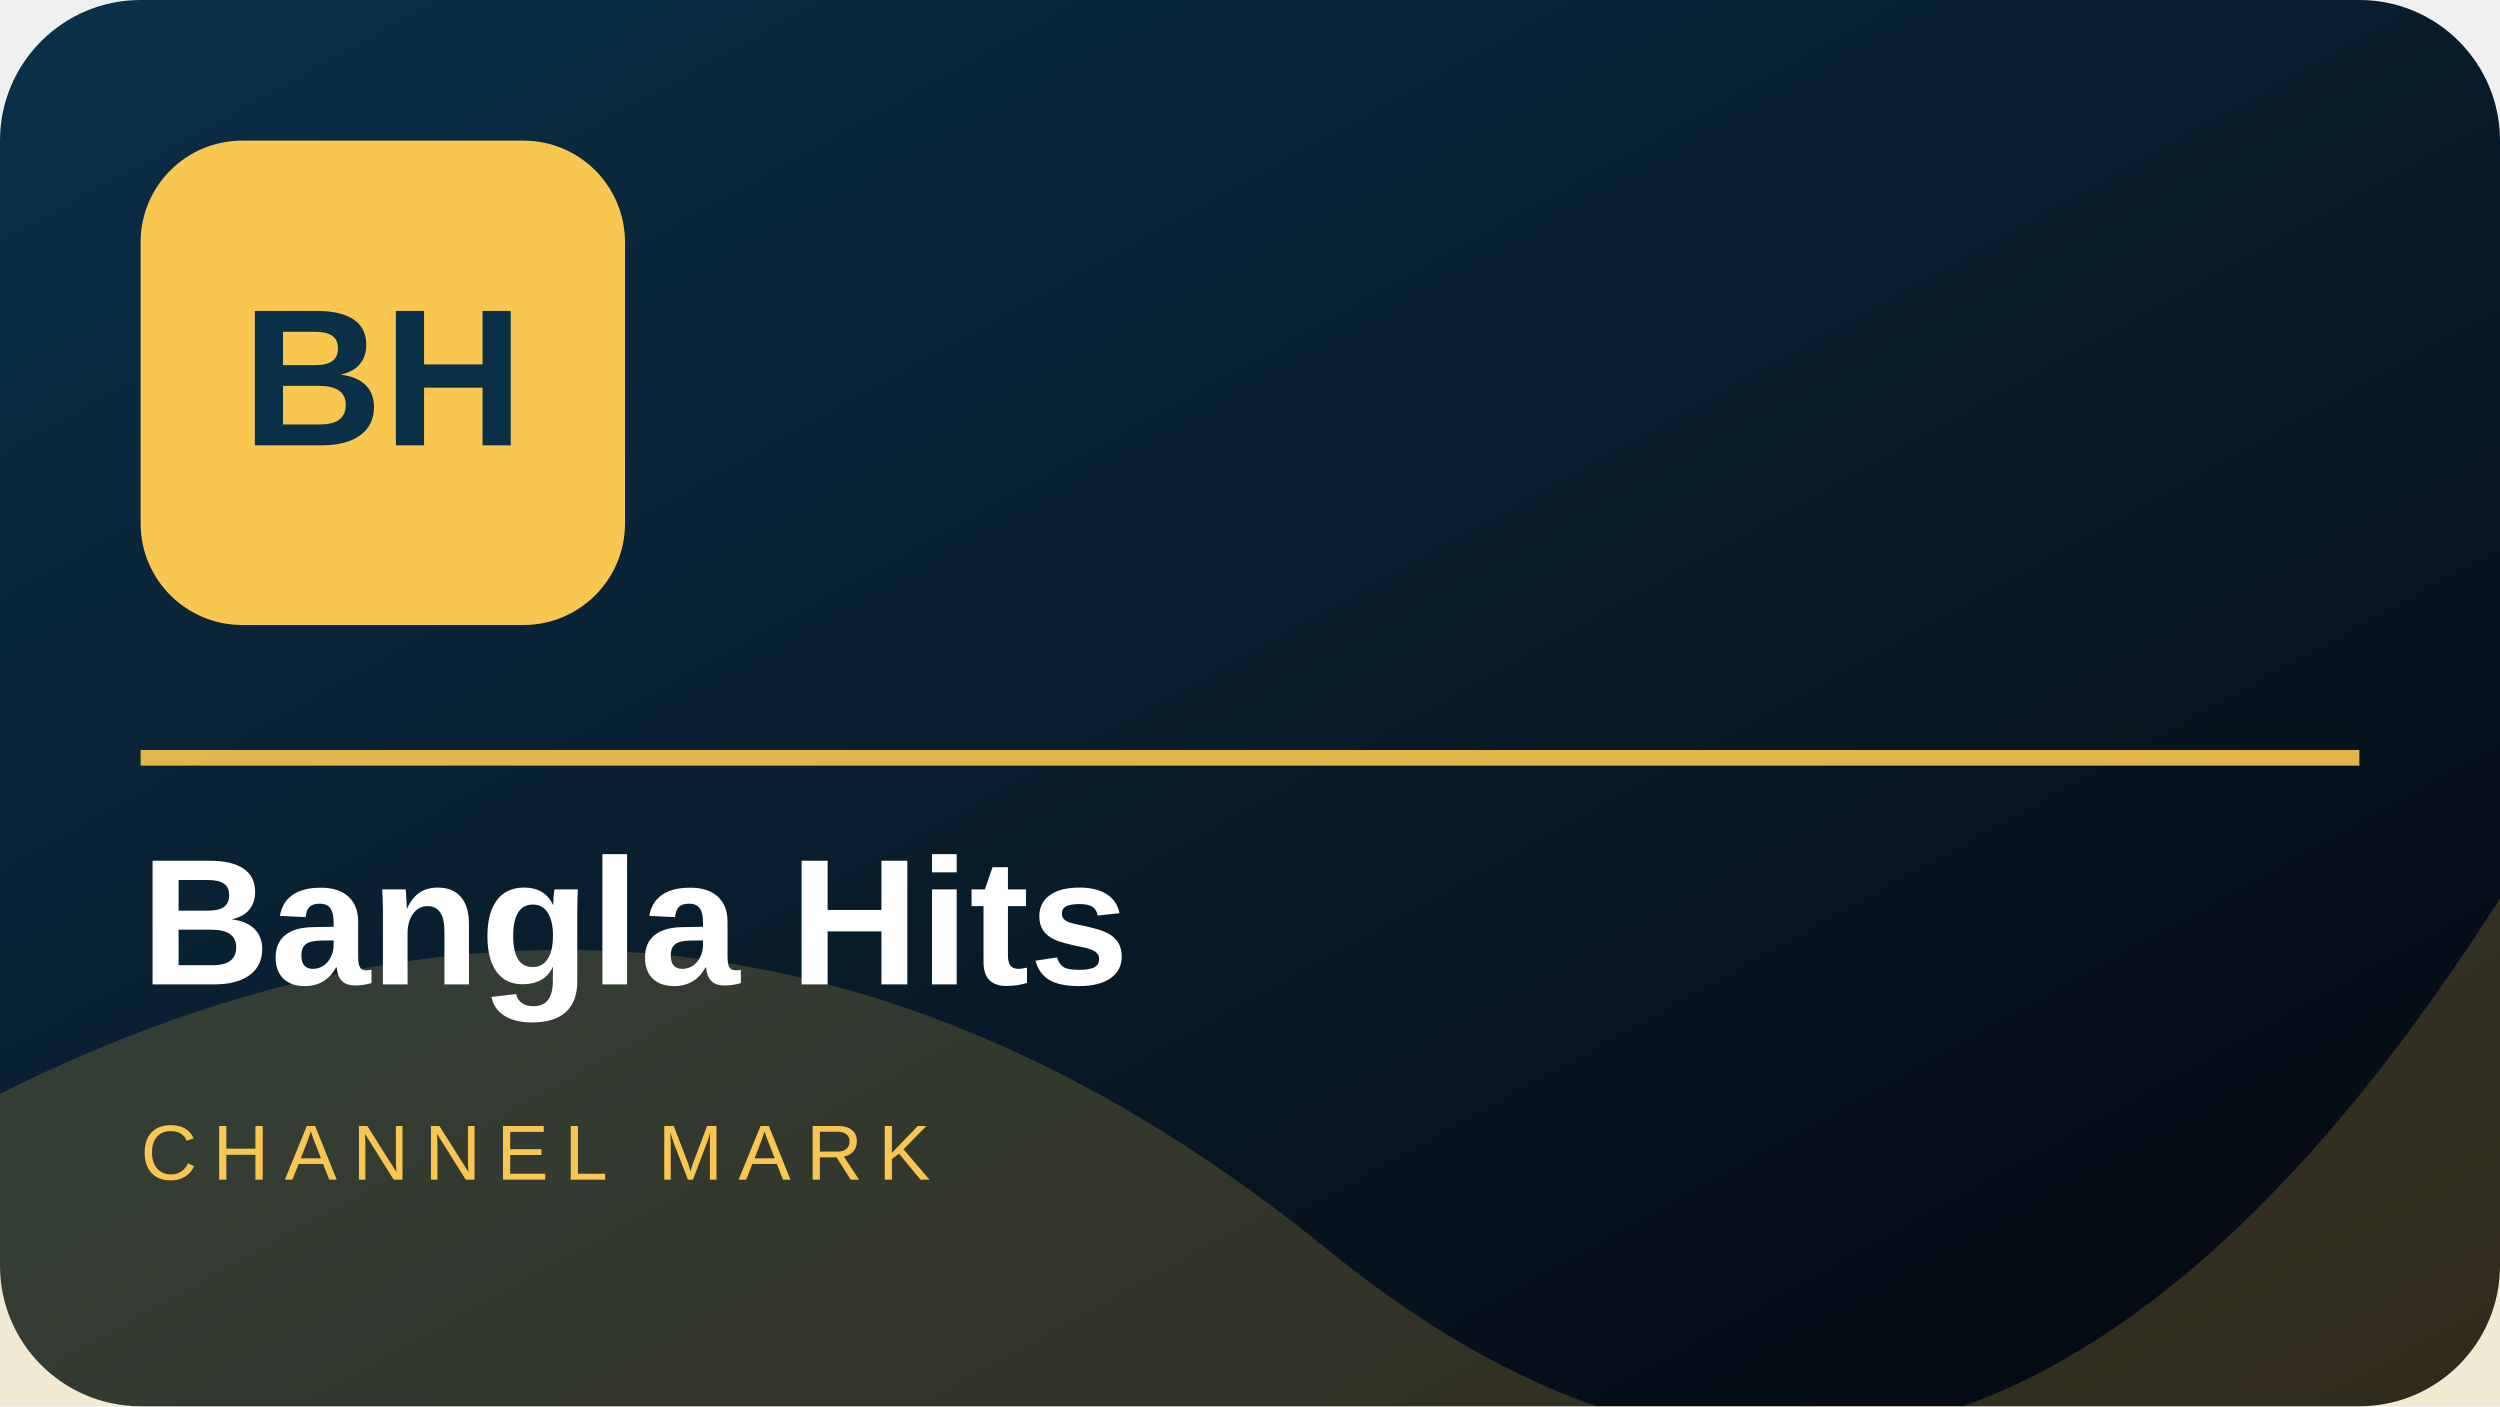
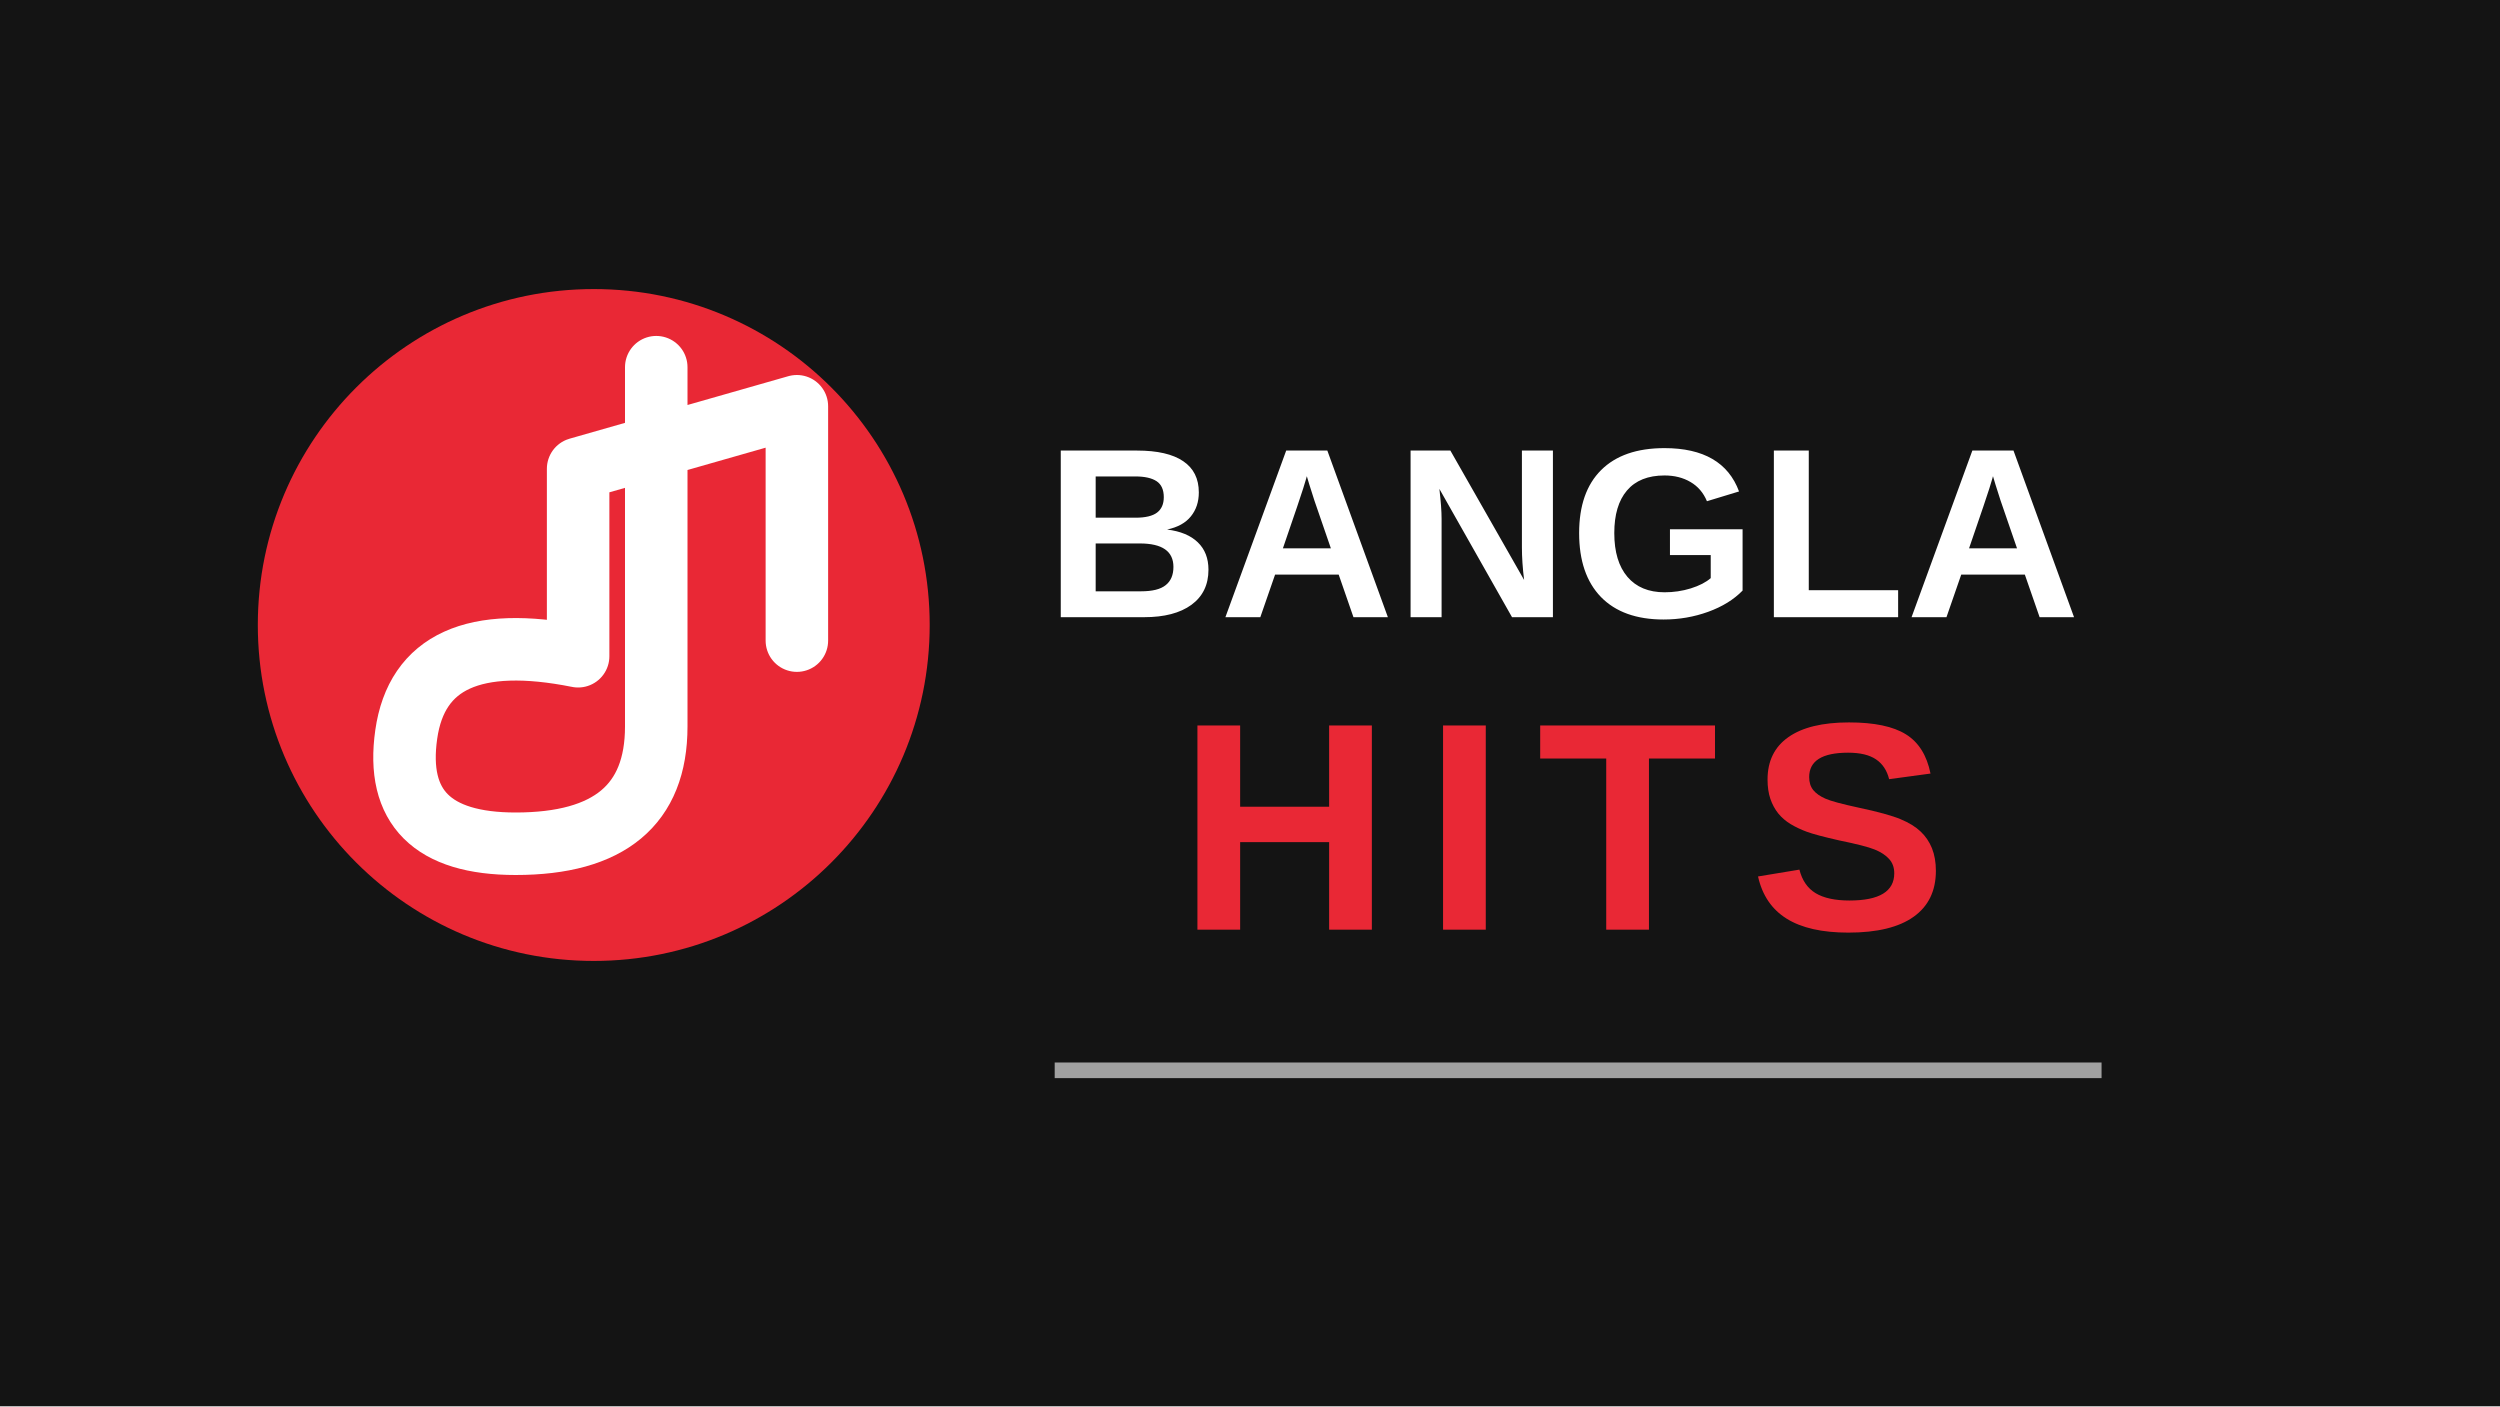
<svg xmlns="http://www.w3.org/2000/svg" width="320" height="180" viewBox="0 0 320 180" role="img" aria-label="Bangla Hits logo">
-   <defs>
-     <linearGradient id="g" x1="0" y1="0" x2="1" y2="1">
-       <stop offset="0" stop-color="#0a3048" />
-       <stop offset="1" stop-color="#05080f" />
-     </linearGradient>
-   </defs>
-   <rect width="320" height="180" rx="18" fill="url(#g)" />
-   <path d="M0 140 Q90 95 170 160 T320 115 V180 H0Z" fill="#f9c74f" opacity=".18" />
-   <rect x="18" y="18" width="62" height="62" rx="13" fill="#f9c74f" />
-   <text x="49" y="57" font-family="Arial,Helvetica,sans-serif" font-size="25" font-weight="800" text-anchor="middle" fill="#0a3048">BH</text>
-   <rect x="18" y="96" width="284" height="2" fill="#f9c74f" opacity=".9" />
-   <text x="18" y="126" font-family="Arial,Helvetica,sans-serif" font-size="23" font-weight="700" fill="#ffffff">Bangla Hits</text>
-   <text x="18" y="151" font-family="Arial,Helvetica,sans-serif" font-size="10" letter-spacing="2" fill="#f9c74f">CHANNEL MARK</text>
+   <rect width="320" height="180" fill="#141414" />
+   <circle cx="76" cy="80" r="43" fill="#e92835" />
+   <path d="M84 47V93Q84 108 66 108Q50 108 52 94Q54 80 74 84V60L102 52V82" fill="none" stroke="#fff" stroke-width="8" stroke-linecap="round" stroke-linejoin="round" />
+   <text x="200" y="79" fill="#fff" font-family="Arial,sans-serif" font-size="31" font-weight="900" text-anchor="middle">BANGLA</text>
+   <text x="200" y="119" fill="#e92835" font-family="Arial,sans-serif" font-size="38" font-weight="900" text-anchor="middle" letter-spacing="4">HITS</text>
+   <path d="M135 137H269" stroke="#fff" stroke-width="2" opacity=".6" />
</svg>
